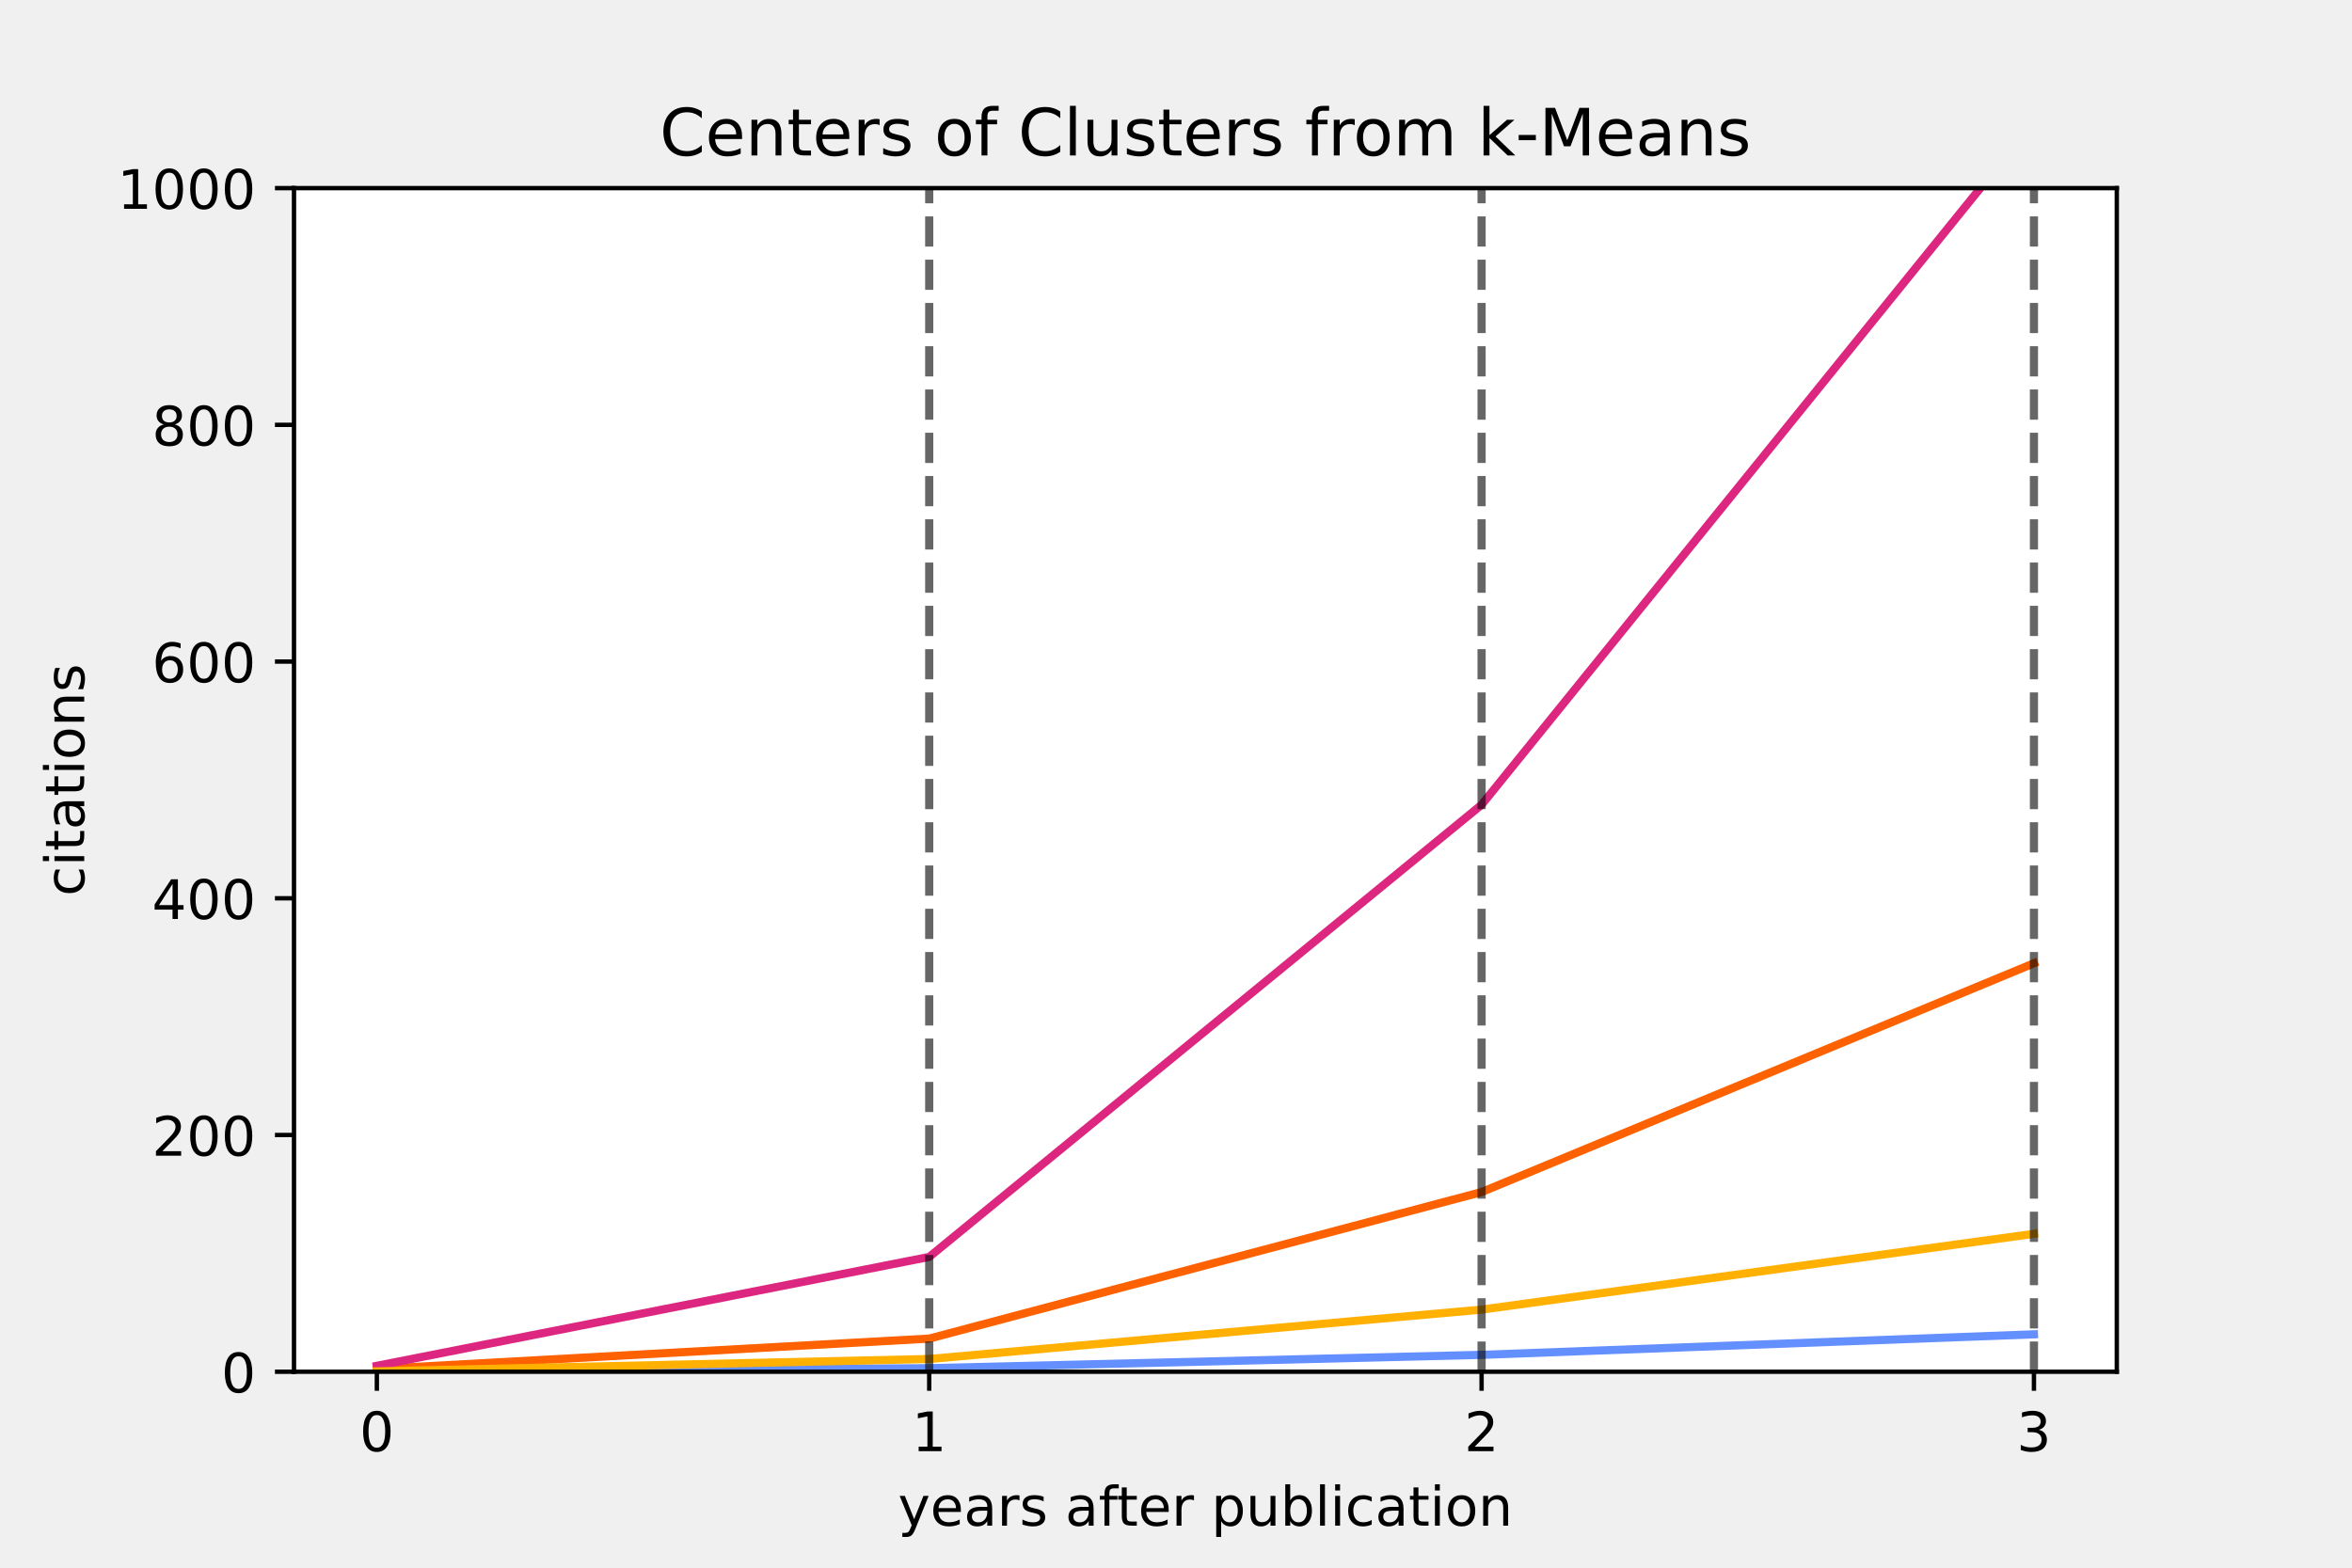
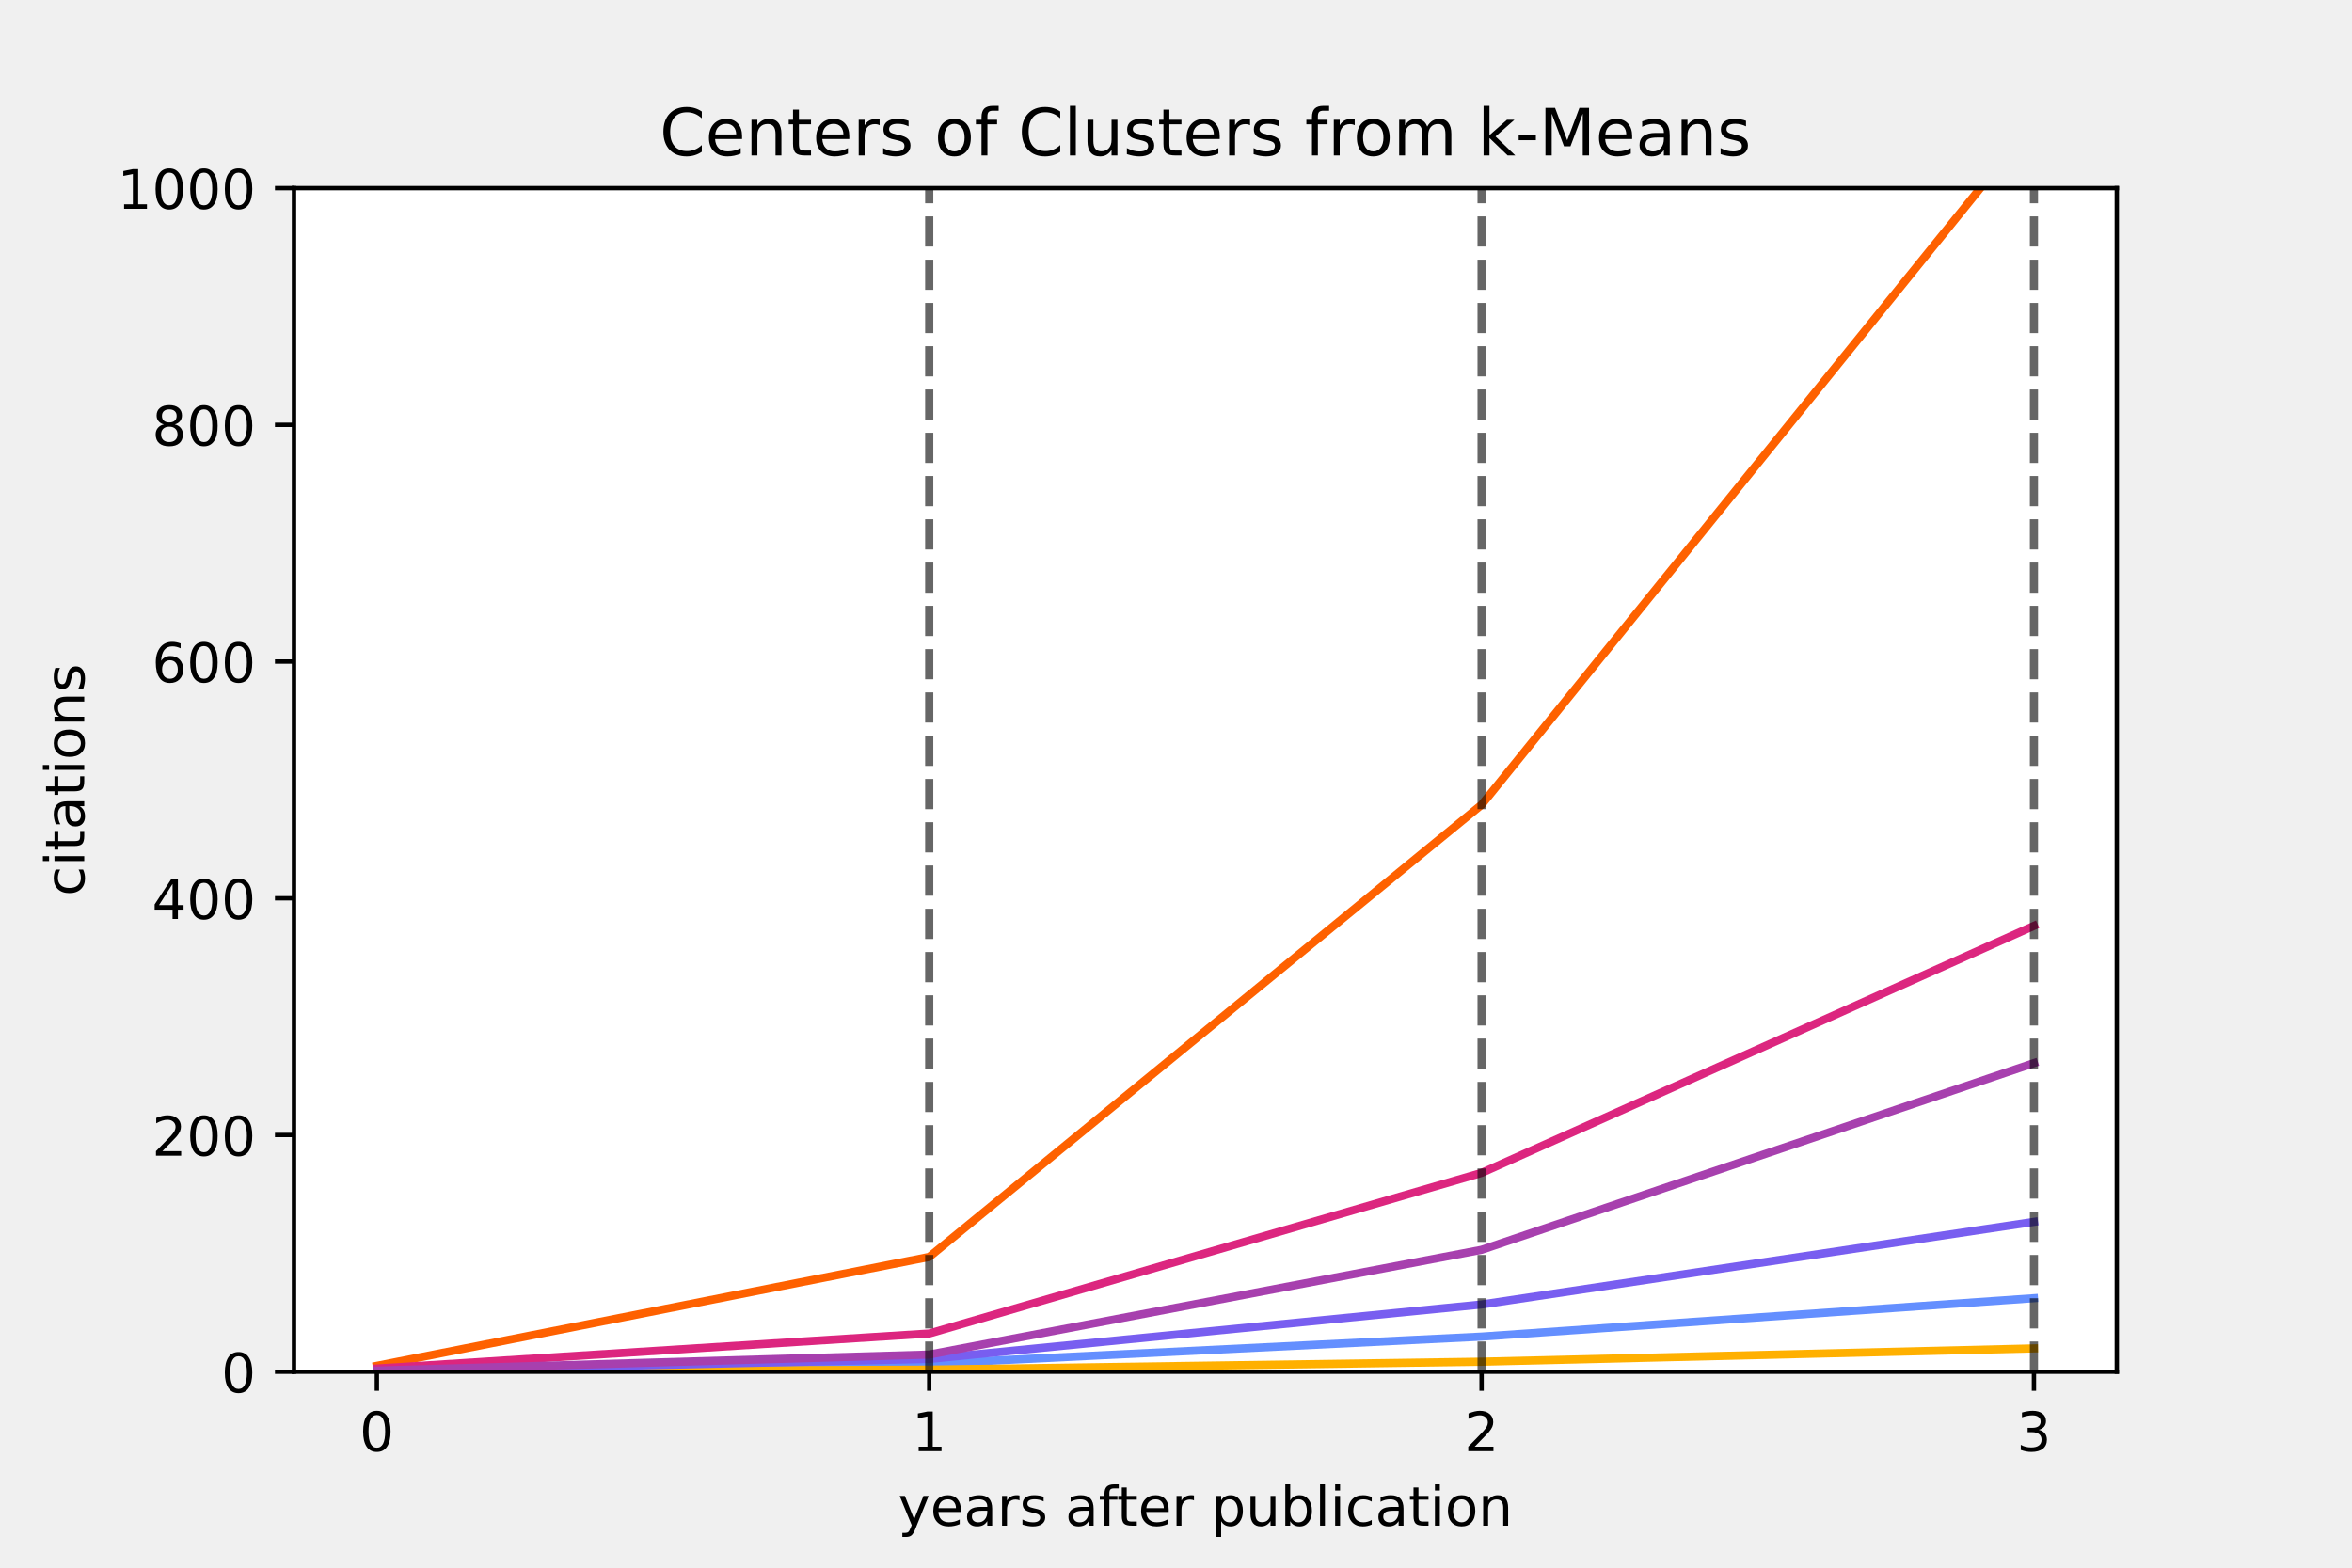
<svg xmlns="http://www.w3.org/2000/svg" xmlns:xlink="http://www.w3.org/1999/xlink" width="432pt" height="288pt" viewBox="0 0 432 288" version="1.1">
  <defs>
    <style type="text/css">*{stroke-linejoin: round; stroke-linecap: butt}</style>
  </defs>
  <g id="figure_1">
    <g id="patch_1">
      <path d="M 0 288  L 432 288  L 432 0  L 0 0  L 0 288  z " style="fill: none" />
    </g>
    <g id="axes_1">
      <g id="patch_2">
        <path d="M 54 252  L 388.8 252  L 388.8 34.56  L 54 34.56  z " style="fill: #ffffff" />
      </g>
      <g id="matplotlib.axis_1">
        <g id="xtick_1">
          <g id="line2d_1">
            <defs>
-               <path id="m7a705c8e5c" d="M 0 0  L 0 3.5  " style="stroke: #000000; stroke-width: 0.8" />
+               <path id="m49f7f792fc" d="M 0 0  L 0 3.5  " style="stroke: #000000; stroke-width: 0.8" />
            </defs>
            <g>
-               <use xlink:href="#m7a705c8e5c" x="69.218" y="252" style="stroke: #000000; stroke-width: 0.8" />
+               <use xlink:href="#m49f7f792fc" x="69.218" y="252" style="stroke: #000000; stroke-width: 0.8" />
            </g>
          </g>
          <g id="text_1">
            <g transform="translate(66.03693 266.5984)scale(0.1 -0.1)">
              <defs>
                <path id="DejaVuSans-30" d="M 2034 4250  Q 1547 4250 1301 3770  Q 1056 3291 1056 2328  Q 1056 1369 1301 889  Q 1547 409 2034 409  Q 2525 409 2770 889  Q 3016 1369 3016 2328  Q 3016 3291 2770 3770  Q 2525 4250 2034 4250  z M 2034 4750  Q 2819 4750 3233 4129  Q 3647 3509 3647 2328  Q 3647 1150 3233 529  Q 2819 -91 2034 -91  Q 1250 -91 836 529  Q 422 1150 422 2328  Q 422 3509 836 4129  Q 1250 4750 2034 4750  z " transform="scale(0.015625)" />
              </defs>
              <use xlink:href="#DejaVuSans-30" />
            </g>
          </g>
        </g>
        <g id="xtick_2">
          <g id="line2d_2">
            <g>
-               <use xlink:href="#m7a705c8e5c" x="170.673" y="252" style="stroke: #000000; stroke-width: 0.8" />
+               <use xlink:href="#m49f7f792fc" x="170.673" y="252" style="stroke: #000000; stroke-width: 0.8" />
            </g>
          </g>
          <g id="text_2">
            <g transform="translate(167.4915 266.5984)scale(0.1 -0.1)">
              <defs>
                <path id="DejaVuSans-31" d="M 794 531  L 1825 531  L 1825 4091  L 703 3866  L 703 4441  L 1819 4666  L 2450 4666  L 2450 531  L 3481 531  L 3481 0  L 794 0  L 794 531  z " transform="scale(0.015625)" />
              </defs>
              <use xlink:href="#DejaVuSans-31" />
            </g>
          </g>
        </g>
        <g id="xtick_3">
          <g id="line2d_3">
            <g>
-               <use xlink:href="#m7a705c8e5c" x="272.127" y="252" style="stroke: #000000; stroke-width: 0.8" />
+               <use xlink:href="#m49f7f792fc" x="272.127" y="252" style="stroke: #000000; stroke-width: 0.8" />
            </g>
          </g>
          <g id="text_3">
            <g transform="translate(268.946 266.5984)scale(0.1 -0.1)">
              <defs>
                <path id="DejaVuSans-32" d="M 1228 531  L 3431 531  L 3431 0  L 469 0  L 469 531  Q 828 903 1448 1529  Q 2069 2156 2228 2338  Q 2531 2678 2651 2914  Q 2772 3150 2772 3378  Q 2772 3750 2511 3984  Q 2250 4219 1831 4219  Q 1534 4219 1204 4116  Q 875 4013 500 3803  L 500 4441  Q 881 4594 1212 4672  Q 1544 4750 1819 4750  Q 2544 4750 2975 4387  Q 3406 4025 3406 3419  Q 3406 3131 3298 2873  Q 3191 2616 2906 2266  Q 2828 2175 2409 1742  Q 1991 1309 1228 531  z " transform="scale(0.015625)" />
              </defs>
              <use xlink:href="#DejaVuSans-32" />
            </g>
          </g>
        </g>
        <g id="xtick_4">
          <g id="line2d_4">
            <g>
-               <use xlink:href="#m7a705c8e5c" x="373.582" y="252" style="stroke: #000000; stroke-width: 0.8" />
+               <use xlink:href="#m49f7f792fc" x="373.582" y="252" style="stroke: #000000; stroke-width: 0.8" />
            </g>
          </g>
          <g id="text_4">
            <g transform="translate(370.4006 266.5984)scale(0.1 -0.1)">
              <defs>
                <path id="DejaVuSans-33" d="M 2597 2516  Q 3050 2419 3304 2112  Q 3559 1806 3559 1356  Q 3559 666 3084 287  Q 2609 -91 1734 -91  Q 1441 -91 1130 -33  Q 819 25 488 141  L 488 750  Q 750 597 1062 519  Q 1375 441 1716 441  Q 2309 441 2620 675  Q 2931 909 2931 1356  Q 2931 1769 2642 2001  Q 2353 2234 1838 2234  L 1294 2234  L 1294 2753  L 1863 2753  Q 2328 2753 2575 2939  Q 2822 3125 2822 3475  Q 2822 3834 2567 4026  Q 2313 4219 1838 4219  Q 1578 4219 1281 4162  Q 984 4106 628 3988  L 628 4550  Q 988 4650 1302 4700  Q 1616 4750 1894 4750  Q 2613 4750 3031 4423  Q 3450 4097 3450 3541  Q 3450 3153 3228 2886  Q 3006 2619 2597 2516  z " transform="scale(0.015625)" />
              </defs>
              <use xlink:href="#DejaVuSans-33" />
            </g>
          </g>
        </g>
        <g id="text_5">
          <g transform="translate(164.9469 280.2766)scale(0.1 -0.1)">
            <defs>
              <path id="DejaVuSans-79" d="M 2059 -325  Q 1816 -950 1584 -1140  Q 1353 -1331 966 -1331  L 506 -1331  L 506 -850  L 844 -850  Q 1081 -850 1212 -737  Q 1344 -625 1503 -206  L 1606 56  L 191 3500  L 800 3500  L 1894 763  L 2988 3500  L 3597 3500  L 2059 -325  z " transform="scale(0.015625)" />
              <path id="DejaVuSans-65" d="M 3597 1894  L 3597 1613  L 953 1613  Q 991 1019 1311 708  Q 1631 397 2203 397  Q 2534 397 2845 478  Q 3156 559 3463 722  L 3463 178  Q 3153 47 2828 -22  Q 2503 -91 2169 -91  Q 1331 -91 842 396  Q 353 884 353 1716  Q 353 2575 817 3079  Q 1281 3584 2069 3584  Q 2775 3584 3186 3129  Q 3597 2675 3597 1894  z M 3022 2063  Q 3016 2534 2758 2815  Q 2500 3097 2075 3097  Q 1594 3097 1305 2825  Q 1016 2553 972 2059  L 3022 2063  z " transform="scale(0.015625)" />
              <path id="DejaVuSans-61" d="M 2194 1759  Q 1497 1759 1228 1600  Q 959 1441 959 1056  Q 959 750 1161 570  Q 1363 391 1709 391  Q 2188 391 2477 730  Q 2766 1069 2766 1631  L 2766 1759  L 2194 1759  z M 3341 1997  L 3341 0  L 2766 0  L 2766 531  Q 2569 213 2275 61  Q 1981 -91 1556 -91  Q 1019 -91 701 211  Q 384 513 384 1019  Q 384 1609 779 1909  Q 1175 2209 1959 2209  L 2766 2209  L 2766 2266  Q 2766 2663 2505 2880  Q 2244 3097 1772 3097  Q 1472 3097 1187 3025  Q 903 2953 641 2809  L 641 3341  Q 956 3463 1253 3523  Q 1550 3584 1831 3584  Q 2591 3584 2966 3190  Q 3341 2797 3341 1997  z " transform="scale(0.015625)" />
              <path id="DejaVuSans-72" d="M 2631 2963  Q 2534 3019 2420 3045  Q 2306 3072 2169 3072  Q 1681 3072 1420 2755  Q 1159 2438 1159 1844  L 1159 0  L 581 0  L 581 3500  L 1159 3500  L 1159 2956  Q 1341 3275 1631 3429  Q 1922 3584 2338 3584  Q 2397 3584 2469 3576  Q 2541 3569 2628 3553  L 2631 2963  z " transform="scale(0.015625)" />
              <path id="DejaVuSans-73" d="M 2834 3397  L 2834 2853  Q 2591 2978 2328 3040  Q 2066 3103 1784 3103  Q 1356 3103 1142 2972  Q 928 2841 928 2578  Q 928 2378 1081 2264  Q 1234 2150 1697 2047  L 1894 2003  Q 2506 1872 2764 1633  Q 3022 1394 3022 966  Q 3022 478 2636 193  Q 2250 -91 1575 -91  Q 1294 -91 989 -36  Q 684 19 347 128  L 347 722  Q 666 556 975 473  Q 1284 391 1588 391  Q 1994 391 2212 530  Q 2431 669 2431 922  Q 2431 1156 2273 1281  Q 2116 1406 1581 1522  L 1381 1569  Q 847 1681 609 1914  Q 372 2147 372 2553  Q 372 3047 722 3315  Q 1072 3584 1716 3584  Q 2034 3584 2315 3537  Q 2597 3491 2834 3397  z " transform="scale(0.015625)" />
              <path id="DejaVuSans-20" transform="scale(0.015625)" />
              <path id="DejaVuSans-66" d="M 2375 4863  L 2375 4384  L 1825 4384  Q 1516 4384 1395 4259  Q 1275 4134 1275 3809  L 1275 3500  L 2222 3500  L 2222 3053  L 1275 3053  L 1275 0  L 697 0  L 697 3053  L 147 3053  L 147 3500  L 697 3500  L 697 3744  Q 697 4328 969 4595  Q 1241 4863 1831 4863  L 2375 4863  z " transform="scale(0.015625)" />
              <path id="DejaVuSans-74" d="M 1172 4494  L 1172 3500  L 2356 3500  L 2356 3053  L 1172 3053  L 1172 1153  Q 1172 725 1289 603  Q 1406 481 1766 481  L 2356 481  L 2356 0  L 1766 0  Q 1100 0 847 248  Q 594 497 594 1153  L 594 3053  L 172 3053  L 172 3500  L 594 3500  L 594 4494  L 1172 4494  z " transform="scale(0.015625)" />
              <path id="DejaVuSans-70" d="M 1159 525  L 1159 -1331  L 581 -1331  L 581 3500  L 1159 3500  L 1159 2969  Q 1341 3281 1617 3432  Q 1894 3584 2278 3584  Q 2916 3584 3314 3078  Q 3713 2572 3713 1747  Q 3713 922 3314 415  Q 2916 -91 2278 -91  Q 1894 -91 1617 61  Q 1341 213 1159 525  z M 3116 1747  Q 3116 2381 2855 2742  Q 2594 3103 2138 3103  Q 1681 3103 1420 2742  Q 1159 2381 1159 1747  Q 1159 1113 1420 752  Q 1681 391 2138 391  Q 2594 391 2855 752  Q 3116 1113 3116 1747  z " transform="scale(0.015625)" />
              <path id="DejaVuSans-75" d="M 544 1381  L 544 3500  L 1119 3500  L 1119 1403  Q 1119 906 1312 657  Q 1506 409 1894 409  Q 2359 409 2629 706  Q 2900 1003 2900 1516  L 2900 3500  L 3475 3500  L 3475 0  L 2900 0  L 2900 538  Q 2691 219 2414 64  Q 2138 -91 1772 -91  Q 1169 -91 856 284  Q 544 659 544 1381  z M 1991 3584  L 1991 3584  z " transform="scale(0.015625)" />
              <path id="DejaVuSans-62" d="M 3116 1747  Q 3116 2381 2855 2742  Q 2594 3103 2138 3103  Q 1681 3103 1420 2742  Q 1159 2381 1159 1747  Q 1159 1113 1420 752  Q 1681 391 2138 391  Q 2594 391 2855 752  Q 3116 1113 3116 1747  z M 1159 2969  Q 1341 3281 1617 3432  Q 1894 3584 2278 3584  Q 2916 3584 3314 3078  Q 3713 2572 3713 1747  Q 3713 922 3314 415  Q 2916 -91 2278 -91  Q 1894 -91 1617 61  Q 1341 213 1159 525  L 1159 0  L 581 0  L 581 4863  L 1159 4863  L 1159 2969  z " transform="scale(0.015625)" />
              <path id="DejaVuSans-6c" d="M 603 4863  L 1178 4863  L 1178 0  L 603 0  L 603 4863  z " transform="scale(0.015625)" />
              <path id="DejaVuSans-69" d="M 603 3500  L 1178 3500  L 1178 0  L 603 0  L 603 3500  z M 603 4863  L 1178 4863  L 1178 4134  L 603 4134  L 603 4863  z " transform="scale(0.015625)" />
              <path id="DejaVuSans-63" d="M 3122 3366  L 3122 2828  Q 2878 2963 2633 3030  Q 2388 3097 2138 3097  Q 1578 3097 1268 2742  Q 959 2388 959 1747  Q 959 1106 1268 751  Q 1578 397 2138 397  Q 2388 397 2633 464  Q 2878 531 3122 666  L 3122 134  Q 2881 22 2623 -34  Q 2366 -91 2075 -91  Q 1284 -91 818 406  Q 353 903 353 1747  Q 353 2603 823 3093  Q 1294 3584 2113 3584  Q 2378 3584 2631 3529  Q 2884 3475 3122 3366  z " transform="scale(0.015625)" />
              <path id="DejaVuSans-6f" d="M 1959 3097  Q 1497 3097 1228 2736  Q 959 2375 959 1747  Q 959 1119 1226 758  Q 1494 397 1959 397  Q 2419 397 2687 759  Q 2956 1122 2956 1747  Q 2956 2369 2687 2733  Q 2419 3097 1959 3097  z M 1959 3584  Q 2709 3584 3137 3096  Q 3566 2609 3566 1747  Q 3566 888 3137 398  Q 2709 -91 1959 -91  Q 1206 -91 779 398  Q 353 888 353 1747  Q 353 2609 779 3096  Q 1206 3584 1959 3584  z " transform="scale(0.015625)" />
              <path id="DejaVuSans-6e" d="M 3513 2113  L 3513 0  L 2938 0  L 2938 2094  Q 2938 2591 2744 2837  Q 2550 3084 2163 3084  Q 1697 3084 1428 2787  Q 1159 2491 1159 1978  L 1159 0  L 581 0  L 581 3500  L 1159 3500  L 1159 2956  Q 1366 3272 1645 3428  Q 1925 3584 2291 3584  Q 2894 3584 3203 3211  Q 3513 2838 3513 2113  z " transform="scale(0.015625)" />
            </defs>
            <use xlink:href="#DejaVuSans-79" />
            <use xlink:href="#DejaVuSans-65" x="59.18" />
            <use xlink:href="#DejaVuSans-61" x="120.703" />
            <use xlink:href="#DejaVuSans-72" x="181.982" />
            <use xlink:href="#DejaVuSans-73" x="223.096" />
            <use xlink:href="#DejaVuSans-20" x="275.195" />
            <use xlink:href="#DejaVuSans-61" x="306.982" />
            <use xlink:href="#DejaVuSans-66" x="368.262" />
            <use xlink:href="#DejaVuSans-74" x="401.717" />
            <use xlink:href="#DejaVuSans-65" x="440.926" />
            <use xlink:href="#DejaVuSans-72" x="502.449" />
            <use xlink:href="#DejaVuSans-20" x="543.562" />
            <use xlink:href="#DejaVuSans-70" x="575.35" />
            <use xlink:href="#DejaVuSans-75" x="638.826" />
            <use xlink:href="#DejaVuSans-62" x="702.205" />
            <use xlink:href="#DejaVuSans-6c" x="765.682" />
            <use xlink:href="#DejaVuSans-69" x="793.465" />
            <use xlink:href="#DejaVuSans-63" x="821.248" />
            <use xlink:href="#DejaVuSans-61" x="876.229" />
            <use xlink:href="#DejaVuSans-74" x="937.508" />
            <use xlink:href="#DejaVuSans-69" x="976.717" />
            <use xlink:href="#DejaVuSans-6f" x="1004.5" />
            <use xlink:href="#DejaVuSans-6e" x="1065.682" />
          </g>
        </g>
      </g>
      <g id="matplotlib.axis_2">
        <g id="ytick_1">
          <g id="line2d_5">
            <defs>
-               <path id="m7d5b2d45b3" d="M 0 0  L -3.5 0  " style="stroke: #000000; stroke-width: 0.8" />
+               <path id="me19fc147fb" d="M 0 0  L -3.5 0  " style="stroke: #000000; stroke-width: 0.8" />
            </defs>
            <g>
-               <use xlink:href="#m7d5b2d45b3" x="54" y="252" style="stroke: #000000; stroke-width: 0.8" />
+               <use xlink:href="#me19fc147fb" x="54" y="252" style="stroke: #000000; stroke-width: 0.8" />
            </g>
          </g>
          <g id="text_6">
            <g transform="translate(40.6375 255.7992)scale(0.1 -0.1)">
              <use xlink:href="#DejaVuSans-30" />
            </g>
          </g>
        </g>
        <g id="ytick_2">
          <g id="line2d_6">
            <g>
-               <use xlink:href="#m7d5b2d45b3" x="54" y="208.512" style="stroke: #000000; stroke-width: 0.8" />
+               <use xlink:href="#me19fc147fb" x="54" y="208.512" style="stroke: #000000; stroke-width: 0.8" />
            </g>
          </g>
          <g id="text_7">
            <g transform="translate(27.9125 212.3112)scale(0.1 -0.1)">
              <use xlink:href="#DejaVuSans-32" />
              <use xlink:href="#DejaVuSans-30" x="63.623" />
              <use xlink:href="#DejaVuSans-30" x="127.246" />
            </g>
          </g>
        </g>
        <g id="ytick_3">
          <g id="line2d_7">
            <g>
-               <use xlink:href="#m7d5b2d45b3" x="54" y="165.024" style="stroke: #000000; stroke-width: 0.8" />
+               <use xlink:href="#me19fc147fb" x="54" y="165.024" style="stroke: #000000; stroke-width: 0.8" />
            </g>
          </g>
          <g id="text_8">
            <g transform="translate(27.9125 168.8232)scale(0.1 -0.1)">
              <defs>
                <path id="DejaVuSans-34" d="M 2419 4116  L 825 1625  L 2419 1625  L 2419 4116  z M 2253 4666  L 3047 4666  L 3047 1625  L 3713 1625  L 3713 1100  L 3047 1100  L 3047 0  L 2419 0  L 2419 1100  L 313 1100  L 313 1709  L 2253 4666  z " transform="scale(0.015625)" />
              </defs>
              <use xlink:href="#DejaVuSans-34" />
              <use xlink:href="#DejaVuSans-30" x="63.623" />
              <use xlink:href="#DejaVuSans-30" x="127.246" />
            </g>
          </g>
        </g>
        <g id="ytick_4">
          <g id="line2d_8">
            <g>
-               <use xlink:href="#m7d5b2d45b3" x="54" y="121.536" style="stroke: #000000; stroke-width: 0.8" />
+               <use xlink:href="#me19fc147fb" x="54" y="121.536" style="stroke: #000000; stroke-width: 0.8" />
            </g>
          </g>
          <g id="text_9">
            <g transform="translate(27.9125 125.3352)scale(0.1 -0.1)">
              <defs>
                <path id="DejaVuSans-36" d="M 2113 2584  Q 1688 2584 1439 2293  Q 1191 2003 1191 1497  Q 1191 994 1439 701  Q 1688 409 2113 409  Q 2538 409 2786 701  Q 3034 994 3034 1497  Q 3034 2003 2786 2293  Q 2538 2584 2113 2584  z M 3366 4563  L 3366 3988  Q 3128 4100 2886 4159  Q 2644 4219 2406 4219  Q 1781 4219 1451 3797  Q 1122 3375 1075 2522  Q 1259 2794 1537 2939  Q 1816 3084 2150 3084  Q 2853 3084 3261 2657  Q 3669 2231 3669 1497  Q 3669 778 3244 343  Q 2819 -91 2113 -91  Q 1303 -91 875 529  Q 447 1150 447 2328  Q 447 3434 972 4092  Q 1497 4750 2381 4750  Q 2619 4750 2861 4703  Q 3103 4656 3366 4563  z " transform="scale(0.015625)" />
              </defs>
              <use xlink:href="#DejaVuSans-36" />
              <use xlink:href="#DejaVuSans-30" x="63.623" />
              <use xlink:href="#DejaVuSans-30" x="127.246" />
            </g>
          </g>
        </g>
        <g id="ytick_5">
          <g id="line2d_9">
            <g>
-               <use xlink:href="#m7d5b2d45b3" x="54" y="78.048" style="stroke: #000000; stroke-width: 0.8" />
+               <use xlink:href="#me19fc147fb" x="54" y="78.048" style="stroke: #000000; stroke-width: 0.8" />
            </g>
          </g>
          <g id="text_10">
            <g transform="translate(27.9125 81.84722)scale(0.1 -0.1)">
              <defs>
                <path id="DejaVuSans-38" d="M 2034 2216  Q 1584 2216 1326 1975  Q 1069 1734 1069 1313  Q 1069 891 1326 650  Q 1584 409 2034 409  Q 2484 409 2743 651  Q 3003 894 3003 1313  Q 3003 1734 2745 1975  Q 2488 2216 2034 2216  z M 1403 2484  Q 997 2584 770 2862  Q 544 3141 544 3541  Q 544 4100 942 4425  Q 1341 4750 2034 4750  Q 2731 4750 3128 4425  Q 3525 4100 3525 3541  Q 3525 3141 3298 2862  Q 3072 2584 2669 2484  Q 3125 2378 3379 2068  Q 3634 1759 3634 1313  Q 3634 634 3220 271  Q 2806 -91 2034 -91  Q 1263 -91 848 271  Q 434 634 434 1313  Q 434 1759 690 2068  Q 947 2378 1403 2484  z M 1172 3481  Q 1172 3119 1398 2916  Q 1625 2713 2034 2713  Q 2441 2713 2670 2916  Q 2900 3119 2900 3481  Q 2900 3844 2670 4047  Q 2441 4250 2034 4250  Q 1625 4250 1398 4047  Q 1172 3844 1172 3481  z " transform="scale(0.015625)" />
              </defs>
              <use xlink:href="#DejaVuSans-38" />
              <use xlink:href="#DejaVuSans-30" x="63.623" />
              <use xlink:href="#DejaVuSans-30" x="127.246" />
            </g>
          </g>
        </g>
        <g id="ytick_6">
          <g id="line2d_10">
            <g>
-               <use xlink:href="#m7d5b2d45b3" x="54" y="34.56" style="stroke: #000000; stroke-width: 0.8" />
+               <use xlink:href="#me19fc147fb" x="54" y="34.56" style="stroke: #000000; stroke-width: 0.8" />
            </g>
          </g>
          <g id="text_11">
            <g transform="translate(21.55 38.35922)scale(0.1 -0.1)">
              <use xlink:href="#DejaVuSans-31" />
              <use xlink:href="#DejaVuSans-30" x="63.623" />
              <use xlink:href="#DejaVuSans-30" x="127.246" />
              <use xlink:href="#DejaVuSans-30" x="190.869" />
            </g>
          </g>
        </g>
        <g id="text_12">
          <g transform="translate(15.47031 164.6245)rotate(-90)scale(0.1 -0.1)">
            <use xlink:href="#DejaVuSans-63" />
            <use xlink:href="#DejaVuSans-69" x="54.98" />
            <use xlink:href="#DejaVuSans-74" x="82.764" />
            <use xlink:href="#DejaVuSans-61" x="121.973" />
            <use xlink:href="#DejaVuSans-74" x="183.252" />
            <use xlink:href="#DejaVuSans-69" x="222.461" />
            <use xlink:href="#DejaVuSans-6f" x="250.244" />
            <use xlink:href="#DejaVuSans-6e" x="311.426" />
            <use xlink:href="#DejaVuSans-73" x="374.805" />
          </g>
        </g>
      </g>
      <g id="line2d_11">
-         <path d="M 69.218 251.971  L 170.673 251.35  L 272.127 248.9  L 373.582 245.127  " clip-path="url(#pd085c25458)" style="fill: none; stroke: #648fff; stroke-width: 1.5; stroke-linecap: square" />
+         <path d="M 69.218 251.95  L 170.673 250.534  L 272.127 245.549  L 373.582 238.491  " clip-path="url(#p5846e0d05e)" style="fill: none; stroke: #648fff; stroke-width: 1.5; stroke-linecap: square" />
      </g>
      <g id="line2d_12">
-         <path d="M 69.218 251.5  L 170.673 245.912  L 272.127 218.993  L 373.582 176.961  " clip-path="url(#pd085c25458)" style="fill: none; stroke: #fe6100; stroke-width: 1.5; stroke-linecap: square" />
+         <path d="M 69.218 250.913  L 170.673 230.908  L 272.127 147.846  L 373.582 22.383  " clip-path="url(#p5846e0d05e)" style="fill: none; stroke: #fe6100; stroke-width: 1.5; stroke-linecap: square" />
      </g>
      <g id="line2d_13">
-         <path d="M 69.218 250.913  L 170.673 230.908  L 272.127 147.846  L 373.582 22.383  " clip-path="url(#pd085c25458)" style="fill: none; stroke: #dc267f; stroke-width: 1.5; stroke-linecap: square" />
+         <path d="M 69.218 251.41  L 170.673 244.98  L 272.127 215.47  L 373.582 170.087  " clip-path="url(#p5846e0d05e)" style="fill: none; stroke: #dc267f; stroke-width: 1.5; stroke-linecap: square" />
      </g>
      <g id="line2d_14">
-         <path d="M 69.218 251.93  L 170.673 249.66  L 272.127 240.589  L 373.582 226.664  " clip-path="url(#pd085c25458)" style="fill: none; stroke: #ffb000; stroke-width: 1.5; stroke-linecap: square" />
+         <path d="M 69.218 251.984  L 170.673 251.608  L 272.127 250.158  L 373.582 247.714  " clip-path="url(#p5846e0d05e)" style="fill: none; stroke: #ffb000; stroke-width: 1.5; stroke-linecap: square" />
+       </g>
+       <g id="line2d_15">
+         <path d="M 69.218 251.905  L 170.673 249.649  L 272.127 239.647  L 373.582 224.467  " clip-path="url(#p5846e0d05e)" style="fill: none; stroke: #785ef0; stroke-width: 1.5; stroke-linecap: square" />
+       </g>
+       <g id="line2d_16">
+         <path d="M 69.218 251.783  L 170.673 248.847  L 272.127 229.604  L 373.582 195.303  " clip-path="url(#p5846e0d05e)" style="fill: none; stroke: #a740ae; stroke-width: 1.5; stroke-linecap: square" />
      </g>
      <g id="LineCollection_1">
-         <path d="M 170.673 252  L 170.673 34.56  " clip-path="url(#pd085c25458)" style="fill: none; stroke-dasharray: 5.55,2.4; stroke-dashoffset: 0; stroke: #000000; stroke-opacity: 0.6; stroke-width: 1.5" />
+         <path d="M 170.673 252  L 170.673 34.56  " clip-path="url(#p5846e0d05e)" style="fill: none; stroke-dasharray: 5.55,2.4; stroke-dashoffset: 0; stroke: #000000; stroke-opacity: 0.6; stroke-width: 1.5" />
      </g>
      <g id="LineCollection_2">
-         <path d="M 272.127 252  L 272.127 34.56  " clip-path="url(#pd085c25458)" style="fill: none; stroke-dasharray: 5.55,2.4; stroke-dashoffset: 0; stroke: #000000; stroke-opacity: 0.6; stroke-width: 1.5" />
+         <path d="M 272.127 252  L 272.127 34.56  " clip-path="url(#p5846e0d05e)" style="fill: none; stroke-dasharray: 5.55,2.4; stroke-dashoffset: 0; stroke: #000000; stroke-opacity: 0.6; stroke-width: 1.5" />
      </g>
      <g id="LineCollection_3">
-         <path d="M 373.582 252  L 373.582 34.56  " clip-path="url(#pd085c25458)" style="fill: none; stroke-dasharray: 5.55,2.4; stroke-dashoffset: 0; stroke: #000000; stroke-opacity: 0.6; stroke-width: 1.5" />
+         <path d="M 373.582 252  L 373.582 34.56  " clip-path="url(#p5846e0d05e)" style="fill: none; stroke-dasharray: 5.55,2.4; stroke-dashoffset: 0; stroke: #000000; stroke-opacity: 0.6; stroke-width: 1.5" />
      </g>
      <g id="patch_3">
        <path d="M 54 252  L 54 34.56  " style="fill: none; stroke: #000000; stroke-width: 0.8; stroke-linejoin: miter; stroke-linecap: square" />
      </g>
      <g id="patch_4">
        <path d="M 388.8 252  L 388.8 34.56  " style="fill: none; stroke: #000000; stroke-width: 0.8; stroke-linejoin: miter; stroke-linecap: square" />
      </g>
      <g id="patch_5">
        <path d="M 54 252  L 388.8 252  " style="fill: none; stroke: #000000; stroke-width: 0.8; stroke-linejoin: miter; stroke-linecap: square" />
      </g>
      <g id="patch_6">
        <path d="M 54 34.56  L 388.8 34.56  " style="fill: none; stroke: #000000; stroke-width: 0.8; stroke-linejoin: miter; stroke-linecap: square" />
      </g>
      <g id="text_13">
        <g transform="translate(121.1756 28.56)scale(0.12 -0.12)">
          <defs>
            <path id="DejaVuSans-43" d="M 4122 4306  L 4122 3641  Q 3803 3938 3442 4084  Q 3081 4231 2675 4231  Q 1875 4231 1450 3742  Q 1025 3253 1025 2328  Q 1025 1406 1450 917  Q 1875 428 2675 428  Q 3081 428 3442 575  Q 3803 722 4122 1019  L 4122 359  Q 3791 134 3420 21  Q 3050 -91 2638 -91  Q 1578 -91 968 557  Q 359 1206 359 2328  Q 359 3453 968 4101  Q 1578 4750 2638 4750  Q 3056 4750 3426 4639  Q 3797 4528 4122 4306  z " transform="scale(0.015625)" />
            <path id="DejaVuSans-6d" d="M 3328 2828  Q 3544 3216 3844 3400  Q 4144 3584 4550 3584  Q 5097 3584 5394 3201  Q 5691 2819 5691 2113  L 5691 0  L 5113 0  L 5113 2094  Q 5113 2597 4934 2840  Q 4756 3084 4391 3084  Q 3944 3084 3684 2787  Q 3425 2491 3425 1978  L 3425 0  L 2847 0  L 2847 2094  Q 2847 2600 2669 2842  Q 2491 3084 2119 3084  Q 1678 3084 1418 2786  Q 1159 2488 1159 1978  L 1159 0  L 581 0  L 581 3500  L 1159 3500  L 1159 2956  Q 1356 3278 1631 3431  Q 1906 3584 2284 3584  Q 2666 3584 2933 3390  Q 3200 3197 3328 2828  z " transform="scale(0.015625)" />
            <path id="DejaVuSans-6b" d="M 581 4863  L 1159 4863  L 1159 1991  L 2875 3500  L 3609 3500  L 1753 1863  L 3688 0  L 2938 0  L 1159 1709  L 1159 0  L 581 0  L 581 4863  z " transform="scale(0.015625)" />
            <path id="DejaVuSans-2d" d="M 313 2009  L 1997 2009  L 1997 1497  L 313 1497  L 313 2009  z " transform="scale(0.015625)" />
            <path id="DejaVuSans-4d" d="M 628 4666  L 1569 4666  L 2759 1491  L 3956 4666  L 4897 4666  L 4897 0  L 4281 0  L 4281 4097  L 3078 897  L 2444 897  L 1241 4097  L 1241 0  L 628 0  L 628 4666  z " transform="scale(0.015625)" />
          </defs>
          <use xlink:href="#DejaVuSans-43" />
          <use xlink:href="#DejaVuSans-65" x="69.824" />
          <use xlink:href="#DejaVuSans-6e" x="131.348" />
          <use xlink:href="#DejaVuSans-74" x="194.727" />
          <use xlink:href="#DejaVuSans-65" x="233.936" />
          <use xlink:href="#DejaVuSans-72" x="295.459" />
          <use xlink:href="#DejaVuSans-73" x="336.572" />
          <use xlink:href="#DejaVuSans-20" x="388.672" />
          <use xlink:href="#DejaVuSans-6f" x="420.459" />
          <use xlink:href="#DejaVuSans-66" x="481.641" />
          <use xlink:href="#DejaVuSans-20" x="516.846" />
          <use xlink:href="#DejaVuSans-43" x="548.633" />
          <use xlink:href="#DejaVuSans-6c" x="618.457" />
          <use xlink:href="#DejaVuSans-75" x="646.24" />
          <use xlink:href="#DejaVuSans-73" x="709.619" />
          <use xlink:href="#DejaVuSans-74" x="761.719" />
          <use xlink:href="#DejaVuSans-65" x="800.928" />
          <use xlink:href="#DejaVuSans-72" x="862.451" />
          <use xlink:href="#DejaVuSans-73" x="903.564" />
          <use xlink:href="#DejaVuSans-20" x="955.664" />
          <use xlink:href="#DejaVuSans-66" x="987.451" />
          <use xlink:href="#DejaVuSans-72" x="1022.656" />
          <use xlink:href="#DejaVuSans-6f" x="1061.52" />
          <use xlink:href="#DejaVuSans-6d" x="1122.701" />
          <use xlink:href="#DejaVuSans-20" x="1220.113" />
          <use xlink:href="#DejaVuSans-6b" x="1251.9" />
          <use xlink:href="#DejaVuSans-2d" x="1309.811" />
          <use xlink:href="#DejaVuSans-4d" x="1345.895" />
          <use xlink:href="#DejaVuSans-65" x="1432.174" />
          <use xlink:href="#DejaVuSans-61" x="1493.697" />
          <use xlink:href="#DejaVuSans-6e" x="1554.977" />
          <use xlink:href="#DejaVuSans-73" x="1618.355" />
        </g>
      </g>
    </g>
  </g>
  <defs>
-     <clipPath id="pd085c25458">
+     <clipPath id="p5846e0d05e">
      <rect x="54" y="34.56" width="334.8" height="217.44" />
    </clipPath>
  </defs>
</svg>
